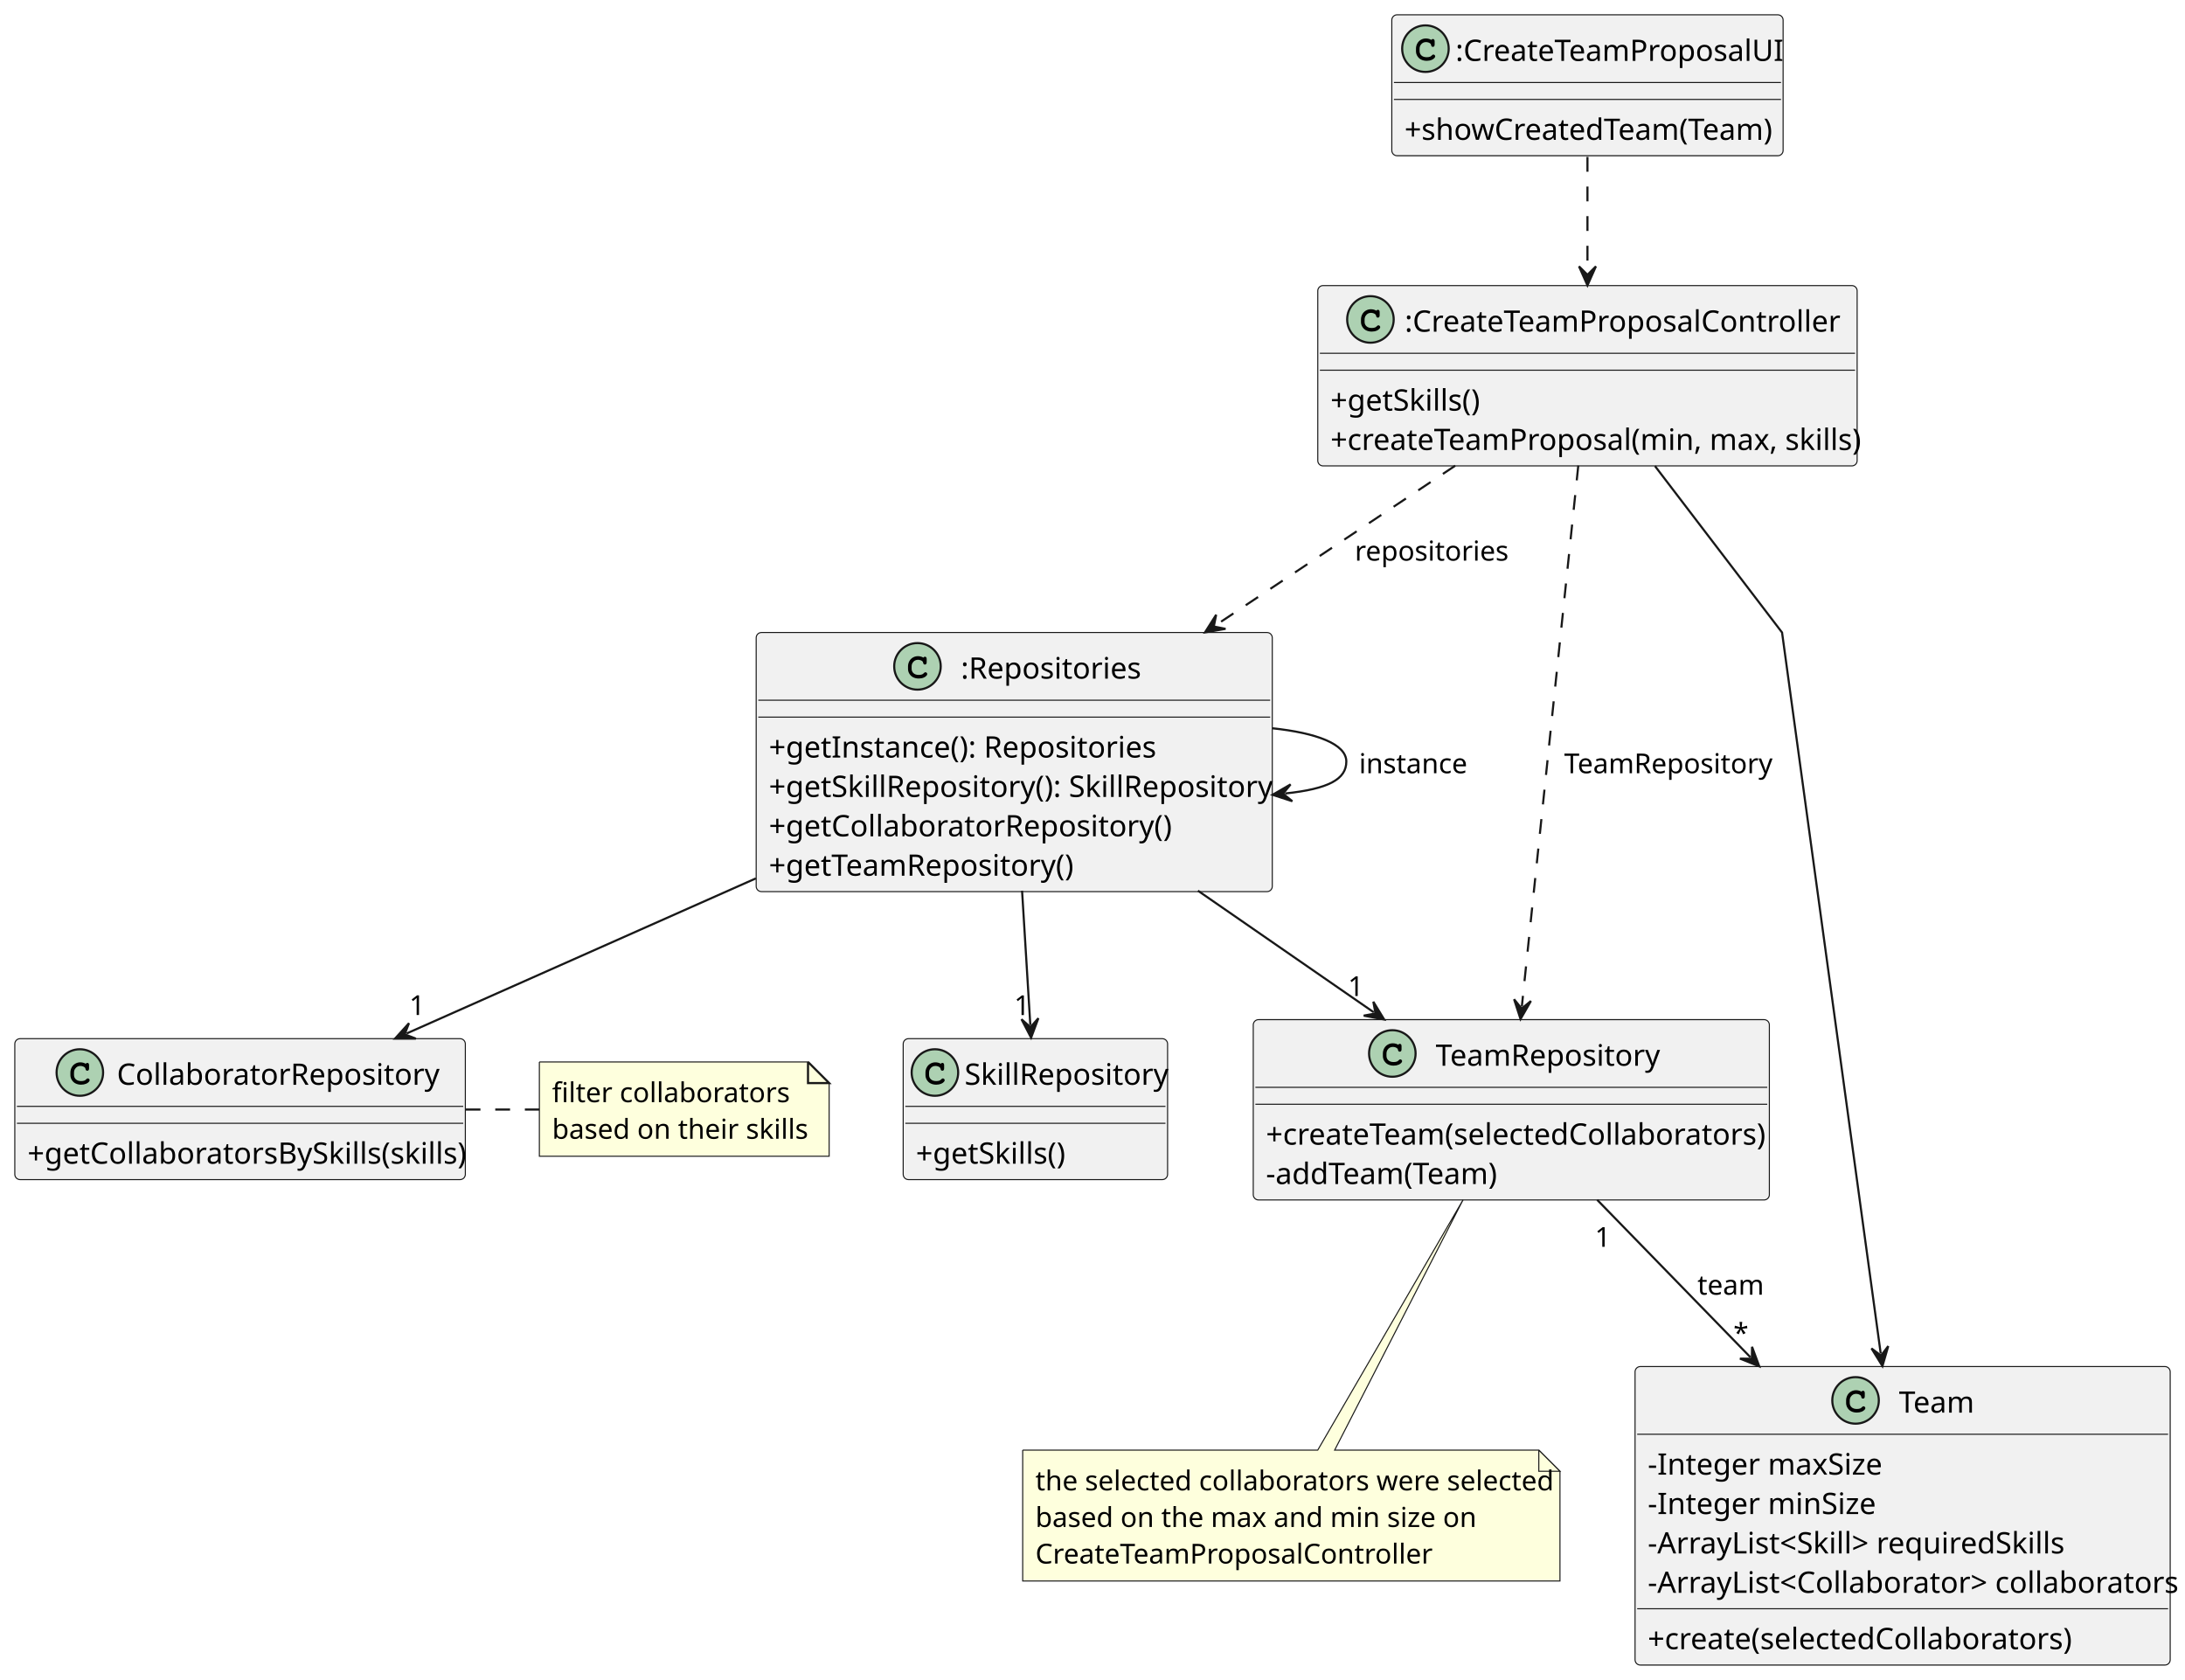
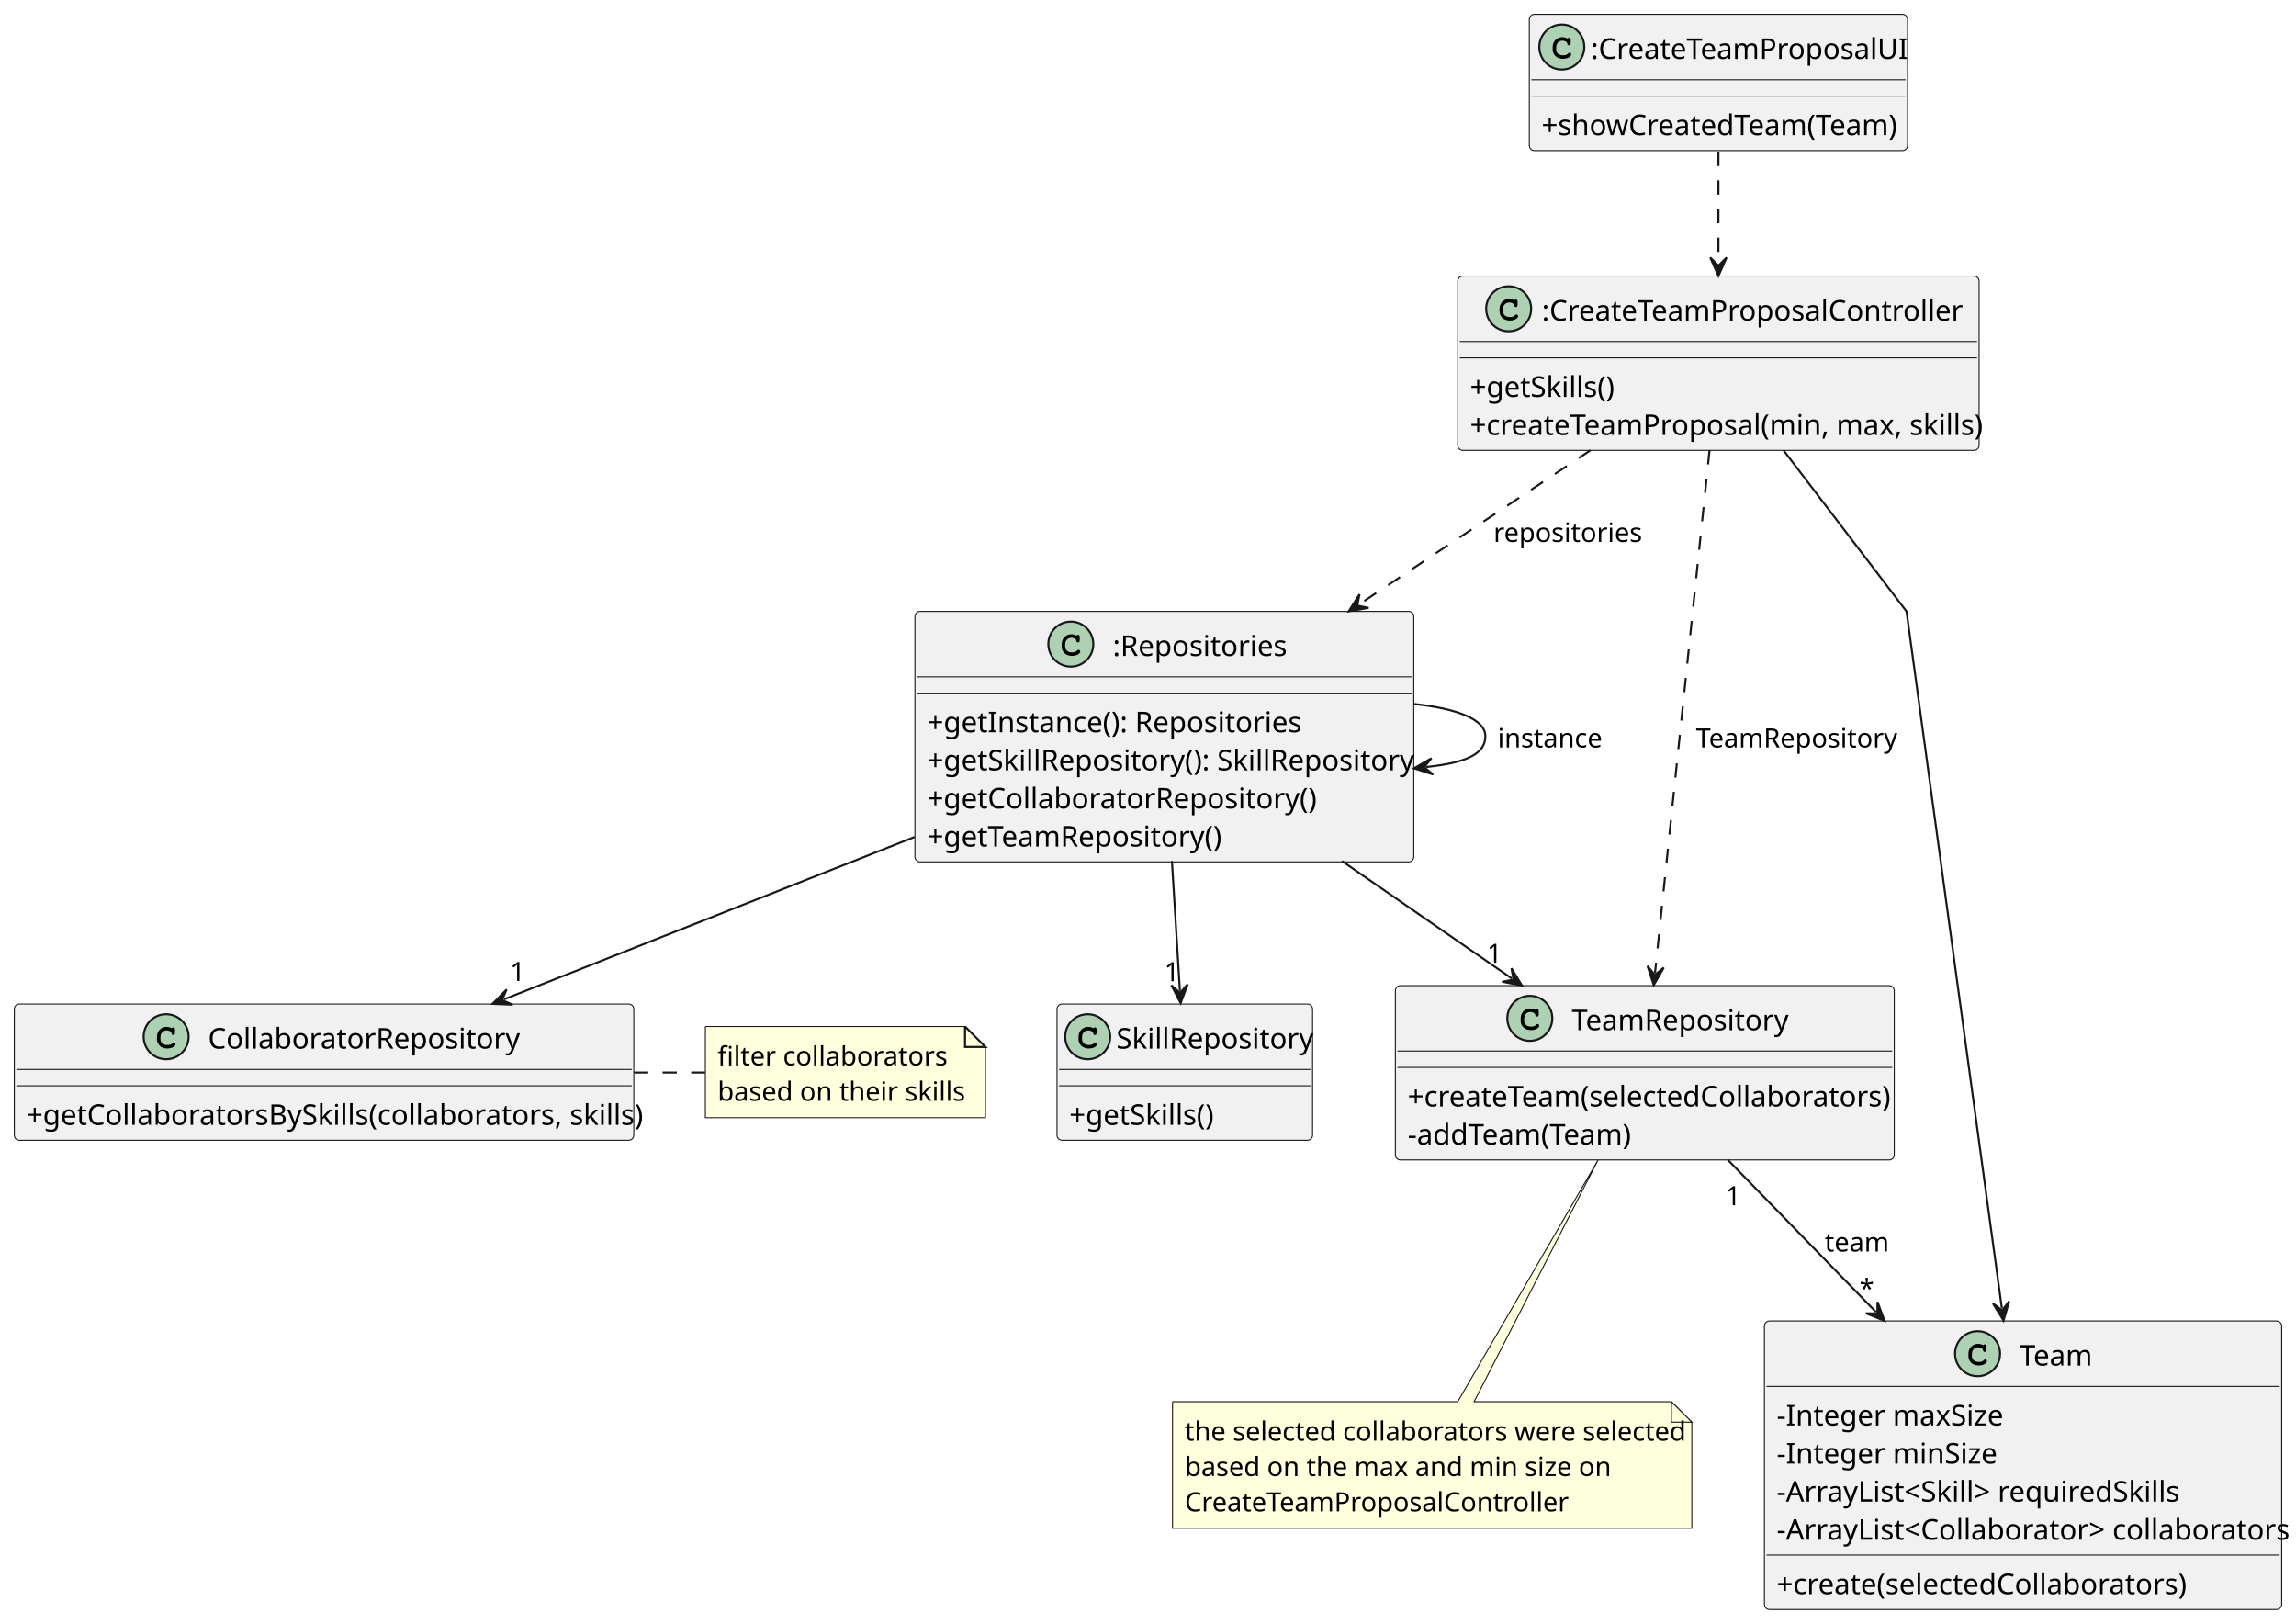
- <svg xmlns="http://www.w3.org/2000/svg" contentStyleType="text/css" height="794px" preserveAspectRatio="none" style="width:1033px;height:794px;background:#FFFFFF;" version="1.1" viewBox="0 0 1033 794" width="1033px" zoomAndPan="magnify">
+ <svg xmlns="http://www.w3.org/2000/svg" contentStyleType="text/css" height="794px" preserveAspectRatio="none" style="width:1123px;height:794px;background:#FFFFFF;" version="1.1" viewBox="0 0 1123 794" width="1123px" zoomAndPan="magnify">
  <defs />
  <g>
    <g id="elem_CreateTeamProposalUI">
-       <rect codeLine="12" fill="#F1F1F1" height="66.621" id="CreateTeamProposalUI" rx="2.5" ry="2.5" style="stroke:#181818;stroke-width:0.5;" width="185" x="658" y="7" />
-       <ellipse cx="673.9" cy="23" fill="#ADD1B2" rx="11" ry="11" style="stroke:#181818;stroke-width:1.0;" />
-       <path d="M676.666,18.875 Q676.822,18.656 677.009,18.547 Q677.197,18.438 677.416,18.438 Q677.791,18.438 678.025,18.703 Q678.259,18.953 678.259,19.562 L678.259,21.016 Q678.259,21.625 678.025,21.891 Q677.791,22.156 677.416,22.156 Q677.072,22.156 676.869,21.953 Q676.666,21.766 676.556,21.25 Q676.509,20.891 676.322,20.703 Q675.994,20.328 675.384,20.109 Q674.775,19.891 674.15,19.891 Q673.384,19.891 672.744,20.219 Q672.119,20.547 671.619,21.297 Q671.134,22.047 671.134,23.078 L671.134,24.172 Q671.134,25.406 672.025,26.234 Q672.916,27.047 674.509,27.047 Q675.447,27.047 676.103,26.797 Q676.494,26.641 676.916,26.203 Q677.181,25.938 677.322,25.859 Q677.478,25.781 677.681,25.781 Q678.009,25.781 678.259,26.047 Q678.525,26.297 678.525,26.641 Q678.525,26.984 678.181,27.391 Q677.681,27.969 676.884,28.297 Q675.806,28.75 674.509,28.75 Q672.994,28.75 671.791,28.125 Q670.806,27.625 670.119,26.562 Q669.431,25.484 669.431,24.203 L669.431,23.047 Q669.431,21.719 670.041,20.578 Q670.666,19.422 671.759,18.812 Q672.853,18.188 674.087,18.188 Q674.822,18.188 675.462,18.359 Q676.119,18.516 676.666,18.875 Z " fill="#000000" />
-       <text fill="#000000" font-family="sans-serif" font-size="14" lengthAdjust="spacing" textLength="151" x="688.1" y="28.797">:CreateTeamProposalUI</text>
-       <line style="stroke:#181818;stroke-width:0.5;" x1="659" x2="842" y1="39" y2="39" />
-       <line style="stroke:#181818;stroke-width:0.5;" x1="659" x2="842" y1="47" y2="47" />
-       <text fill="#000000" font-family="sans-serif" font-size="14" lengthAdjust="spacing" textLength="173" x="664" y="66.107">+showCreatedTeam(Team)</text>
+       <rect codeLine="12" fill="#F1F1F1" height="66.621" id="CreateTeamProposalUI" rx="2.5" ry="2.5" style="stroke:#181818;stroke-width:0.5;" width="185" x="748" y="7" />
+       <ellipse cx="763.9" cy="23" fill="#ADD1B2" rx="11" ry="11" style="stroke:#181818;stroke-width:1.0;" />
+       <path d="M766.666,18.875 Q766.822,18.656 767.009,18.547 Q767.197,18.438 767.416,18.438 Q767.791,18.438 768.025,18.703 Q768.259,18.953 768.259,19.562 L768.259,21.016 Q768.259,21.625 768.025,21.891 Q767.791,22.156 767.416,22.156 Q767.072,22.156 766.869,21.953 Q766.666,21.766 766.556,21.25 Q766.509,20.891 766.322,20.703 Q765.994,20.328 765.384,20.109 Q764.775,19.891 764.15,19.891 Q763.384,19.891 762.744,20.219 Q762.119,20.547 761.619,21.297 Q761.134,22.047 761.134,23.078 L761.134,24.172 Q761.134,25.406 762.025,26.234 Q762.916,27.047 764.509,27.047 Q765.447,27.047 766.103,26.797 Q766.494,26.641 766.916,26.203 Q767.181,25.938 767.322,25.859 Q767.478,25.781 767.681,25.781 Q768.009,25.781 768.259,26.047 Q768.525,26.297 768.525,26.641 Q768.525,26.984 768.181,27.391 Q767.681,27.969 766.884,28.297 Q765.806,28.75 764.509,28.75 Q762.994,28.75 761.791,28.125 Q760.806,27.625 760.119,26.562 Q759.431,25.484 759.431,24.203 L759.431,23.047 Q759.431,21.719 760.041,20.578 Q760.666,19.422 761.759,18.812 Q762.853,18.188 764.087,18.188 Q764.822,18.188 765.462,18.359 Q766.119,18.516 766.666,18.875 Z " fill="#000000" />
+       <text fill="#000000" font-family="sans-serif" font-size="14" lengthAdjust="spacing" textLength="151" x="778.1" y="28.797">:CreateTeamProposalUI</text>
+       <line style="stroke:#181818;stroke-width:0.5;" x1="749" x2="932" y1="39" y2="39" />
+       <line style="stroke:#181818;stroke-width:0.5;" x1="749" x2="932" y1="47" y2="47" />
+       <text fill="#000000" font-family="sans-serif" font-size="14" lengthAdjust="spacing" textLength="173" x="754" y="66.107">+showCreatedTeam(Team)</text>
    </g>
    <g id="elem_CreateTeamProposalController">
-       <rect codeLine="18" fill="#F1F1F1" height="85.242" id="CreateTeamProposalController" rx="2.5" ry="2.5" style="stroke:#181818;stroke-width:0.5;" width="255" x="623" y="135" />
-       <ellipse cx="647.9" cy="151" fill="#ADD1B2" rx="11" ry="11" style="stroke:#181818;stroke-width:1.0;" />
-       <path d="M650.666,146.875 Q650.822,146.656 651.009,146.547 Q651.197,146.438 651.416,146.438 Q651.791,146.438 652.025,146.703 Q652.259,146.953 652.259,147.562 L652.259,149.016 Q652.259,149.625 652.025,149.891 Q651.791,150.156 651.416,150.156 Q651.072,150.156 650.869,149.953 Q650.666,149.766 650.556,149.25 Q650.509,148.891 650.322,148.703 Q649.994,148.328 649.384,148.109 Q648.775,147.891 648.15,147.891 Q647.384,147.891 646.744,148.219 Q646.119,148.547 645.619,149.297 Q645.134,150.047 645.134,151.078 L645.134,152.172 Q645.134,153.406 646.025,154.234 Q646.916,155.047 648.509,155.047 Q649.447,155.047 650.103,154.797 Q650.494,154.641 650.916,154.203 Q651.181,153.938 651.322,153.859 Q651.478,153.781 651.681,153.781 Q652.009,153.781 652.259,154.047 Q652.525,154.297 652.525,154.641 Q652.525,154.984 652.181,155.391 Q651.681,155.969 650.884,156.297 Q649.806,156.75 648.509,156.75 Q646.994,156.75 645.791,156.125 Q644.806,155.625 644.119,154.562 Q643.431,153.484 643.431,152.203 L643.431,151.047 Q643.431,149.719 644.041,148.578 Q644.666,147.422 645.759,146.812 Q646.853,146.188 648.087,146.188 Q648.822,146.188 649.462,146.359 Q650.119,146.516 650.666,146.875 Z " fill="#000000" />
-       <text fill="#000000" font-family="sans-serif" font-size="14" lengthAdjust="spacing" textLength="201" x="664.1" y="156.797">:CreateTeamProposalController</text>
-       <line style="stroke:#181818;stroke-width:0.5;" x1="624" x2="877" y1="167" y2="167" />
-       <line style="stroke:#181818;stroke-width:0.5;" x1="624" x2="877" y1="175" y2="175" />
-       <text fill="#000000" font-family="sans-serif" font-size="14" lengthAdjust="spacing" textLength="70" x="629" y="194.107">+getSkills()</text>
-       <text fill="#000000" font-family="sans-serif" font-size="14" lengthAdjust="spacing" textLength="243" x="629" y="212.728">+createTeamProposal(min, max, skills)</text>
+       <rect codeLine="18" fill="#F1F1F1" height="85.242" id="CreateTeamProposalController" rx="2.5" ry="2.5" style="stroke:#181818;stroke-width:0.5;" width="255" x="713" y="135" />
+       <ellipse cx="737.9" cy="151" fill="#ADD1B2" rx="11" ry="11" style="stroke:#181818;stroke-width:1.0;" />
+       <path d="M740.666,146.875 Q740.822,146.656 741.009,146.547 Q741.197,146.438 741.416,146.438 Q741.791,146.438 742.025,146.703 Q742.259,146.953 742.259,147.562 L742.259,149.016 Q742.259,149.625 742.025,149.891 Q741.791,150.156 741.416,150.156 Q741.072,150.156 740.869,149.953 Q740.666,149.766 740.556,149.25 Q740.509,148.891 740.322,148.703 Q739.994,148.328 739.384,148.109 Q738.775,147.891 738.15,147.891 Q737.384,147.891 736.744,148.219 Q736.119,148.547 735.619,149.297 Q735.134,150.047 735.134,151.078 L735.134,152.172 Q735.134,153.406 736.025,154.234 Q736.916,155.047 738.509,155.047 Q739.447,155.047 740.103,154.797 Q740.494,154.641 740.916,154.203 Q741.181,153.938 741.322,153.859 Q741.478,153.781 741.681,153.781 Q742.009,153.781 742.259,154.047 Q742.525,154.297 742.525,154.641 Q742.525,154.984 742.181,155.391 Q741.681,155.969 740.884,156.297 Q739.806,156.75 738.509,156.75 Q736.994,156.75 735.791,156.125 Q734.806,155.625 734.119,154.562 Q733.431,153.484 733.431,152.203 L733.431,151.047 Q733.431,149.719 734.041,148.578 Q734.666,147.422 735.759,146.812 Q736.853,146.188 738.087,146.188 Q738.822,146.188 739.462,146.359 Q740.119,146.516 740.666,146.875 Z " fill="#000000" />
+       <text fill="#000000" font-family="sans-serif" font-size="14" lengthAdjust="spacing" textLength="201" x="754.1" y="156.797">:CreateTeamProposalController</text>
+       <line style="stroke:#181818;stroke-width:0.5;" x1="714" x2="967" y1="167" y2="167" />
+       <line style="stroke:#181818;stroke-width:0.5;" x1="714" x2="967" y1="175" y2="175" />
+       <text fill="#000000" font-family="sans-serif" font-size="14" lengthAdjust="spacing" textLength="70" x="719" y="194.107">+getSkills()</text>
+       <text fill="#000000" font-family="sans-serif" font-size="14" lengthAdjust="spacing" textLength="243" x="719" y="212.728">+createTeamProposal(min, max, skills)</text>
    </g>
    <g id="elem_Repositories">
-       <rect codeLine="26" fill="#F1F1F1" height="122.484" id="Repositories" rx="2.5" ry="2.5" style="stroke:#181818;stroke-width:0.5;" width="244" x="357.5" y="299" />
-       <ellipse cx="433.75" cy="315" fill="#ADD1B2" rx="11" ry="11" style="stroke:#181818;stroke-width:1.0;" />
-       <path d="M436.516,310.875 Q436.672,310.656 436.859,310.547 Q437.047,310.438 437.266,310.438 Q437.641,310.438 437.875,310.703 Q438.109,310.953 438.109,311.562 L438.109,313.016 Q438.109,313.625 437.875,313.891 Q437.641,314.156 437.266,314.156 Q436.922,314.156 436.719,313.953 Q436.516,313.766 436.406,313.25 Q436.359,312.891 436.172,312.703 Q435.844,312.328 435.234,312.109 Q434.625,311.891 434,311.891 Q433.234,311.891 432.594,312.219 Q431.969,312.547 431.469,313.297 Q430.984,314.047 430.984,315.078 L430.984,316.172 Q430.984,317.406 431.875,318.234 Q432.766,319.047 434.359,319.047 Q435.297,319.047 435.953,318.797 Q436.344,318.641 436.766,318.203 Q437.031,317.938 437.172,317.859 Q437.328,317.781 437.531,317.781 Q437.859,317.781 438.109,318.047 Q438.375,318.297 438.375,318.641 Q438.375,318.984 438.031,319.391 Q437.531,319.969 436.734,320.297 Q435.656,320.75 434.359,320.75 Q432.844,320.75 431.641,320.125 Q430.656,319.625 429.969,318.562 Q429.281,317.484 429.281,316.203 L429.281,315.047 Q429.281,313.719 429.891,312.578 Q430.516,311.422 431.609,310.812 Q432.703,310.188 433.938,310.188 Q434.672,310.188 435.312,310.359 Q435.969,310.516 436.516,310.875 Z " fill="#000000" />
-       <text fill="#000000" font-family="sans-serif" font-size="14" lengthAdjust="spacing" textLength="83" x="454.25" y="320.797">:Repositories</text>
-       <line style="stroke:#181818;stroke-width:0.5;" x1="358.5" x2="600.5" y1="331" y2="331" />
-       <line style="stroke:#181818;stroke-width:0.5;" x1="358.5" x2="600.5" y1="339" y2="339" />
-       <text fill="#000000" font-family="sans-serif" font-size="14" lengthAdjust="spacing" textLength="178" x="363.5" y="358.107">+getInstance(): Repositories</text>
-       <text fill="#000000" font-family="sans-serif" font-size="14" lengthAdjust="spacing" textLength="232" x="363.5" y="376.728">+getSkillRepository(): SkillRepository</text>
-       <text fill="#000000" font-family="sans-serif" font-size="14" lengthAdjust="spacing" textLength="184" x="363.5" y="395.35">+getCollaboratorRepository()</text>
-       <text fill="#000000" font-family="sans-serif" font-size="14" lengthAdjust="spacing" textLength="142" x="363.5" y="413.971">+getTeamRepository()</text>
+       <rect codeLine="26" fill="#F1F1F1" height="122.484" id="Repositories" rx="2.5" ry="2.5" style="stroke:#181818;stroke-width:0.5;" width="244" x="447.5" y="299" />
+       <ellipse cx="523.75" cy="315" fill="#ADD1B2" rx="11" ry="11" style="stroke:#181818;stroke-width:1.0;" />
+       <path d="M526.516,310.875 Q526.672,310.656 526.859,310.547 Q527.047,310.438 527.266,310.438 Q527.641,310.438 527.875,310.703 Q528.109,310.953 528.109,311.562 L528.109,313.016 Q528.109,313.625 527.875,313.891 Q527.641,314.156 527.266,314.156 Q526.922,314.156 526.719,313.953 Q526.516,313.766 526.406,313.25 Q526.359,312.891 526.172,312.703 Q525.844,312.328 525.234,312.109 Q524.625,311.891 524,311.891 Q523.234,311.891 522.594,312.219 Q521.969,312.547 521.469,313.297 Q520.984,314.047 520.984,315.078 L520.984,316.172 Q520.984,317.406 521.875,318.234 Q522.766,319.047 524.359,319.047 Q525.297,319.047 525.953,318.797 Q526.344,318.641 526.766,318.203 Q527.031,317.938 527.172,317.859 Q527.328,317.781 527.531,317.781 Q527.859,317.781 528.109,318.047 Q528.375,318.297 528.375,318.641 Q528.375,318.984 528.031,319.391 Q527.531,319.969 526.734,320.297 Q525.656,320.75 524.359,320.75 Q522.844,320.75 521.641,320.125 Q520.656,319.625 519.969,318.562 Q519.281,317.484 519.281,316.203 L519.281,315.047 Q519.281,313.719 519.891,312.578 Q520.516,311.422 521.609,310.812 Q522.703,310.188 523.938,310.188 Q524.672,310.188 525.312,310.359 Q525.969,310.516 526.516,310.875 Z " fill="#000000" />
+       <text fill="#000000" font-family="sans-serif" font-size="14" lengthAdjust="spacing" textLength="83" x="544.25" y="320.797">:Repositories</text>
+       <line style="stroke:#181818;stroke-width:0.5;" x1="448.5" x2="690.5" y1="331" y2="331" />
+       <line style="stroke:#181818;stroke-width:0.5;" x1="448.5" x2="690.5" y1="339" y2="339" />
+       <text fill="#000000" font-family="sans-serif" font-size="14" lengthAdjust="spacing" textLength="178" x="453.5" y="358.107">+getInstance(): Repositories</text>
+       <text fill="#000000" font-family="sans-serif" font-size="14" lengthAdjust="spacing" textLength="232" x="453.5" y="376.728">+getSkillRepository(): SkillRepository</text>
+       <text fill="#000000" font-family="sans-serif" font-size="14" lengthAdjust="spacing" textLength="184" x="453.5" y="395.35">+getCollaboratorRepository()</text>
+       <text fill="#000000" font-family="sans-serif" font-size="14" lengthAdjust="spacing" textLength="142" x="453.5" y="413.971">+getTeamRepository()</text>
    </g>
    <g id="elem_SkillRepository">
-       <rect codeLine="33" fill="#F1F1F1" height="66.621" id="SkillRepository" rx="2.5" ry="2.5" style="stroke:#181818;stroke-width:0.5;" width="125" x="427" y="491" />
-       <ellipse cx="442" cy="507" fill="#ADD1B2" rx="11" ry="11" style="stroke:#181818;stroke-width:1.0;" />
-       <path d="M444.766,502.875 Q444.922,502.656 445.109,502.547 Q445.297,502.438 445.516,502.438 Q445.891,502.438 446.125,502.703 Q446.359,502.953 446.359,503.562 L446.359,505.016 Q446.359,505.625 446.125,505.891 Q445.891,506.156 445.516,506.156 Q445.172,506.156 444.969,505.953 Q444.766,505.766 444.656,505.25 Q444.609,504.891 444.422,504.703 Q444.094,504.328 443.484,504.109 Q442.875,503.891 442.25,503.891 Q441.484,503.891 440.844,504.219 Q440.219,504.547 439.719,505.297 Q439.234,506.047 439.234,507.078 L439.234,508.172 Q439.234,509.406 440.125,510.234 Q441.016,511.047 442.609,511.047 Q443.547,511.047 444.203,510.797 Q444.594,510.641 445.016,510.203 Q445.281,509.938 445.422,509.859 Q445.578,509.781 445.781,509.781 Q446.109,509.781 446.359,510.047 Q446.625,510.297 446.625,510.641 Q446.625,510.984 446.281,511.391 Q445.781,511.969 444.984,512.297 Q443.906,512.75 442.609,512.75 Q441.094,512.75 439.891,512.125 Q438.906,511.625 438.219,510.562 Q437.531,509.484 437.531,508.203 L437.531,507.047 Q437.531,505.719 438.141,504.578 Q438.766,503.422 439.859,502.812 Q440.953,502.188 442.188,502.188 Q442.922,502.188 443.562,502.359 Q444.219,502.516 444.766,502.875 Z " fill="#000000" />
-       <text fill="#000000" font-family="sans-serif" font-size="14" lengthAdjust="spacing" textLength="93" x="456" y="512.797">SkillRepository</text>
-       <line style="stroke:#181818;stroke-width:0.5;" x1="428" x2="551" y1="523" y2="523" />
-       <line style="stroke:#181818;stroke-width:0.5;" x1="428" x2="551" y1="531" y2="531" />
-       <text fill="#000000" font-family="sans-serif" font-size="14" lengthAdjust="spacing" textLength="70" x="433" y="550.107">+getSkills()</text>
+       <rect codeLine="33" fill="#F1F1F1" height="66.621" id="SkillRepository" rx="2.5" ry="2.5" style="stroke:#181818;stroke-width:0.5;" width="125" x="517" y="491" />
+       <ellipse cx="532" cy="507" fill="#ADD1B2" rx="11" ry="11" style="stroke:#181818;stroke-width:1.0;" />
+       <path d="M534.766,502.875 Q534.922,502.656 535.109,502.547 Q535.297,502.438 535.516,502.438 Q535.891,502.438 536.125,502.703 Q536.359,502.953 536.359,503.562 L536.359,505.016 Q536.359,505.625 536.125,505.891 Q535.891,506.156 535.516,506.156 Q535.172,506.156 534.969,505.953 Q534.766,505.766 534.656,505.25 Q534.609,504.891 534.422,504.703 Q534.094,504.328 533.484,504.109 Q532.875,503.891 532.25,503.891 Q531.484,503.891 530.844,504.219 Q530.219,504.547 529.719,505.297 Q529.234,506.047 529.234,507.078 L529.234,508.172 Q529.234,509.406 530.125,510.234 Q531.016,511.047 532.609,511.047 Q533.547,511.047 534.203,510.797 Q534.594,510.641 535.016,510.203 Q535.281,509.938 535.422,509.859 Q535.578,509.781 535.781,509.781 Q536.109,509.781 536.359,510.047 Q536.625,510.297 536.625,510.641 Q536.625,510.984 536.281,511.391 Q535.781,511.969 534.984,512.297 Q533.906,512.75 532.609,512.75 Q531.094,512.75 529.891,512.125 Q528.906,511.625 528.219,510.562 Q527.531,509.484 527.531,508.203 L527.531,507.047 Q527.531,505.719 528.141,504.578 Q528.766,503.422 529.859,502.812 Q530.953,502.188 532.188,502.188 Q532.922,502.188 533.562,502.359 Q534.219,502.516 534.766,502.875 Z " fill="#000000" />
+       <text fill="#000000" font-family="sans-serif" font-size="14" lengthAdjust="spacing" textLength="93" x="546" y="512.797">SkillRepository</text>
+       <line style="stroke:#181818;stroke-width:0.5;" x1="518" x2="641" y1="523" y2="523" />
+       <line style="stroke:#181818;stroke-width:0.5;" x1="518" x2="641" y1="531" y2="531" />
+       <text fill="#000000" font-family="sans-serif" font-size="14" lengthAdjust="spacing" textLength="70" x="523" y="550.107">+getSkills()</text>
    </g>
    <g id="elem_CollaboratorRepository">
-       <rect codeLine="39" fill="#F1F1F1" height="66.621" id="CollaboratorRepository" rx="2.5" ry="2.5" style="stroke:#181818;stroke-width:0.5;" width="213" x="7" y="491" />
-       <ellipse cx="37.75" cy="507" fill="#ADD1B2" rx="11" ry="11" style="stroke:#181818;stroke-width:1.0;" />
-       <path d="M40.516,502.875 Q40.672,502.656 40.859,502.547 Q41.047,502.438 41.266,502.438 Q41.641,502.438 41.875,502.703 Q42.109,502.953 42.109,503.562 L42.109,505.016 Q42.109,505.625 41.875,505.891 Q41.641,506.156 41.266,506.156 Q40.922,506.156 40.719,505.953 Q40.516,505.766 40.406,505.25 Q40.359,504.891 40.172,504.703 Q39.844,504.328 39.234,504.109 Q38.625,503.891 38,503.891 Q37.234,503.891 36.594,504.219 Q35.969,504.547 35.469,505.297 Q34.984,506.047 34.984,507.078 L34.984,508.172 Q34.984,509.406 35.875,510.234 Q36.766,511.047 38.359,511.047 Q39.297,511.047 39.953,510.797 Q40.344,510.641 40.766,510.203 Q41.031,509.938 41.172,509.859 Q41.328,509.781 41.531,509.781 Q41.859,509.781 42.109,510.047 Q42.375,510.297 42.375,510.641 Q42.375,510.984 42.031,511.391 Q41.531,511.969 40.734,512.297 Q39.656,512.75 38.359,512.75 Q36.844,512.75 35.641,512.125 Q34.656,511.625 33.969,510.562 Q33.281,509.484 33.281,508.203 L33.281,507.047 Q33.281,505.719 33.891,504.578 Q34.516,503.422 35.609,502.812 Q36.703,502.188 37.938,502.188 Q38.672,502.188 39.312,502.359 Q39.969,502.516 40.516,502.875 Z " fill="#000000" />
-       <text fill="#000000" font-family="sans-serif" font-size="14" lengthAdjust="spacing" textLength="146" x="55.25" y="512.797">CollaboratorRepository</text>
-       <line style="stroke:#181818;stroke-width:0.5;" x1="8" x2="219" y1="523" y2="523" />
-       <line style="stroke:#181818;stroke-width:0.5;" x1="8" x2="219" y1="531" y2="531" />
-       <text fill="#000000" font-family="sans-serif" font-size="14" lengthAdjust="spacing" textLength="201" x="13" y="550.107">+getCollaboratorsBySkills(skills)</text>
+       <rect codeLine="39" fill="#F1F1F1" height="66.621" id="CollaboratorRepository" rx="2.5" ry="2.5" style="stroke:#181818;stroke-width:0.5;" width="303" x="7" y="491" />
+       <ellipse cx="81.25" cy="507" fill="#ADD1B2" rx="11" ry="11" style="stroke:#181818;stroke-width:1.0;" />
+       <path d="M84.016,502.875 Q84.172,502.656 84.359,502.547 Q84.547,502.438 84.766,502.438 Q85.141,502.438 85.375,502.703 Q85.609,502.953 85.609,503.562 L85.609,505.016 Q85.609,505.625 85.375,505.891 Q85.141,506.156 84.766,506.156 Q84.422,506.156 84.219,505.953 Q84.016,505.766 83.906,505.25 Q83.859,504.891 83.672,504.703 Q83.344,504.328 82.734,504.109 Q82.125,503.891 81.5,503.891 Q80.734,503.891 80.094,504.219 Q79.469,504.547 78.969,505.297 Q78.484,506.047 78.484,507.078 L78.484,508.172 Q78.484,509.406 79.375,510.234 Q80.266,511.047 81.859,511.047 Q82.797,511.047 83.453,510.797 Q83.844,510.641 84.266,510.203 Q84.531,509.938 84.672,509.859 Q84.828,509.781 85.031,509.781 Q85.359,509.781 85.609,510.047 Q85.875,510.297 85.875,510.641 Q85.875,510.984 85.531,511.391 Q85.031,511.969 84.234,512.297 Q83.156,512.75 81.859,512.75 Q80.344,512.75 79.141,512.125 Q78.156,511.625 77.469,510.562 Q76.781,509.484 76.781,508.203 L76.781,507.047 Q76.781,505.719 77.391,504.578 Q78.016,503.422 79.109,502.812 Q80.203,502.188 81.438,502.188 Q82.172,502.188 82.812,502.359 Q83.469,502.516 84.016,502.875 Z " fill="#000000" />
+       <text fill="#000000" font-family="sans-serif" font-size="14" lengthAdjust="spacing" textLength="146" x="101.75" y="512.797">CollaboratorRepository</text>
+       <line style="stroke:#181818;stroke-width:0.5;" x1="8" x2="309" y1="523" y2="523" />
+       <line style="stroke:#181818;stroke-width:0.5;" x1="8" x2="309" y1="531" y2="531" />
+       <text fill="#000000" font-family="sans-serif" font-size="14" lengthAdjust="spacing" textLength="291" x="13" y="550.107">+getCollaboratorsBySkills(collaborators, skills)</text>
    </g>
    <g id="elem_TeamRepository">
-       <rect codeLine="43" fill="#F1F1F1" height="85.242" id="TeamRepository" rx="2.5" ry="2.5" style="stroke:#181818;stroke-width:0.5;" width="244" x="592.5" y="482" />
-       <ellipse cx="658.25" cy="498" fill="#ADD1B2" rx="11" ry="11" style="stroke:#181818;stroke-width:1.0;" />
-       <path d="M661.016,493.875 Q661.172,493.656 661.359,493.547 Q661.547,493.438 661.766,493.438 Q662.141,493.438 662.375,493.703 Q662.609,493.953 662.609,494.562 L662.609,496.016 Q662.609,496.625 662.375,496.891 Q662.141,497.156 661.766,497.156 Q661.422,497.156 661.219,496.953 Q661.016,496.766 660.906,496.25 Q660.859,495.891 660.672,495.703 Q660.344,495.328 659.734,495.109 Q659.125,494.891 658.5,494.891 Q657.734,494.891 657.094,495.219 Q656.469,495.547 655.969,496.297 Q655.484,497.047 655.484,498.078 L655.484,499.172 Q655.484,500.406 656.375,501.234 Q657.266,502.047 658.859,502.047 Q659.797,502.047 660.453,501.797 Q660.844,501.641 661.266,501.203 Q661.531,500.938 661.672,500.859 Q661.828,500.781 662.031,500.781 Q662.359,500.781 662.609,501.047 Q662.875,501.297 662.875,501.641 Q662.875,501.984 662.531,502.391 Q662.031,502.969 661.234,503.297 Q660.156,503.75 658.859,503.75 Q657.344,503.75 656.141,503.125 Q655.156,502.625 654.469,501.562 Q653.781,500.484 653.781,499.203 L653.781,498.047 Q653.781,496.719 654.391,495.578 Q655.016,494.422 656.109,493.812 Q657.203,493.188 658.438,493.188 Q659.172,493.188 659.812,493.359 Q660.469,493.516 661.016,493.875 Z " fill="#000000" />
-       <text fill="#000000" font-family="sans-serif" font-size="14" lengthAdjust="spacing" textLength="104" x="678.75" y="503.797">TeamRepository</text>
-       <line style="stroke:#181818;stroke-width:0.5;" x1="593.5" x2="835.5" y1="514" y2="514" />
-       <line style="stroke:#181818;stroke-width:0.5;" x1="593.5" x2="835.5" y1="522" y2="522" />
-       <text fill="#000000" font-family="sans-serif" font-size="14" lengthAdjust="spacing" textLength="232" x="598.5" y="541.107">+createTeam(selectedCollaborators)</text>
-       <text fill="#000000" font-family="sans-serif" font-size="14" lengthAdjust="spacing" textLength="111" x="598.5" y="559.729">-addTeam(Team)</text>
+       <rect codeLine="43" fill="#F1F1F1" height="85.242" id="TeamRepository" rx="2.5" ry="2.5" style="stroke:#181818;stroke-width:0.5;" width="244" x="682.5" y="482" />
+       <ellipse cx="748.25" cy="498" fill="#ADD1B2" rx="11" ry="11" style="stroke:#181818;stroke-width:1.0;" />
+       <path d="M751.016,493.875 Q751.172,493.656 751.359,493.547 Q751.547,493.438 751.766,493.438 Q752.141,493.438 752.375,493.703 Q752.609,493.953 752.609,494.562 L752.609,496.016 Q752.609,496.625 752.375,496.891 Q752.141,497.156 751.766,497.156 Q751.422,497.156 751.219,496.953 Q751.016,496.766 750.906,496.25 Q750.859,495.891 750.672,495.703 Q750.344,495.328 749.734,495.109 Q749.125,494.891 748.5,494.891 Q747.734,494.891 747.094,495.219 Q746.469,495.547 745.969,496.297 Q745.484,497.047 745.484,498.078 L745.484,499.172 Q745.484,500.406 746.375,501.234 Q747.266,502.047 748.859,502.047 Q749.797,502.047 750.453,501.797 Q750.844,501.641 751.266,501.203 Q751.531,500.938 751.672,500.859 Q751.828,500.781 752.031,500.781 Q752.359,500.781 752.609,501.047 Q752.875,501.297 752.875,501.641 Q752.875,501.984 752.531,502.391 Q752.031,502.969 751.234,503.297 Q750.156,503.75 748.859,503.75 Q747.344,503.75 746.141,503.125 Q745.156,502.625 744.469,501.562 Q743.781,500.484 743.781,499.203 L743.781,498.047 Q743.781,496.719 744.391,495.578 Q745.016,494.422 746.109,493.812 Q747.203,493.188 748.438,493.188 Q749.172,493.188 749.812,493.359 Q750.469,493.516 751.016,493.875 Z " fill="#000000" />
+       <text fill="#000000" font-family="sans-serif" font-size="14" lengthAdjust="spacing" textLength="104" x="768.75" y="503.797">TeamRepository</text>
+       <line style="stroke:#181818;stroke-width:0.5;" x1="683.5" x2="925.5" y1="514" y2="514" />
+       <line style="stroke:#181818;stroke-width:0.5;" x1="683.5" x2="925.5" y1="522" y2="522" />
+       <text fill="#000000" font-family="sans-serif" font-size="14" lengthAdjust="spacing" textLength="232" x="688.5" y="541.107">+createTeam(selectedCollaborators)</text>
+       <text fill="#000000" font-family="sans-serif" font-size="14" lengthAdjust="spacing" textLength="111" x="688.5" y="559.729">-addTeam(Team)</text>
    </g>
    <g id="elem_GMN8">
-       <path d="M483.5,685.5 L483.5,747.373 A0,0 0 0 0 483.5,747.373 L737.5,747.373 A0,0 0 0 0 737.5,747.373 L737.5,695.5 L727.5,685.5 L630.98,685.5 L691.68,567.2 L622.98,685.5 L483.5,685.5 A0,0 0 0 0 483.5,685.5 " fill="#FEFFDD" style="stroke:#181818;stroke-width:0.5;" />
-       <path d="M727.5,685.5 L727.5,695.5 L737.5,695.5 L727.5,685.5 " fill="#FEFFDD" style="stroke:#181818;stroke-width:0.5;" />
-       <text fill="#000000" font-family="sans-serif" font-size="13" lengthAdjust="spacing" textLength="233" x="489.5" y="704.528">the selected collaborators were selected</text>
-       <text fill="#000000" font-family="sans-serif" font-size="13" lengthAdjust="spacing" textLength="208" x="489.5" y="721.819">based on the max and min size   on</text>
-       <text fill="#000000" font-family="sans-serif" font-size="13" lengthAdjust="spacing" textLength="176" x="489.5" y="739.11">CreateTeamProposalController</text>
+       <path d="M573.5,685.5 L573.5,747.373 A0,0 0 0 0 573.5,747.373 L827.5,747.373 A0,0 0 0 0 827.5,747.373 L827.5,695.5 L817.5,685.5 L720.98,685.5 L781.68,567.2 L712.98,685.5 L573.5,685.5 A0,0 0 0 0 573.5,685.5 " fill="#FEFFDD" style="stroke:#181818;stroke-width:0.5;" />
+       <path d="M817.5,685.5 L817.5,695.5 L827.5,695.5 L817.5,685.5 " fill="#FEFFDD" style="stroke:#181818;stroke-width:0.5;" />
+       <text fill="#000000" font-family="sans-serif" font-size="13" lengthAdjust="spacing" textLength="233" x="579.5" y="704.528">the selected collaborators were selected</text>
+       <text fill="#000000" font-family="sans-serif" font-size="13" lengthAdjust="spacing" textLength="208" x="579.5" y="721.819">based on the max and min size   on</text>
+       <text fill="#000000" font-family="sans-serif" font-size="13" lengthAdjust="spacing" textLength="176" x="579.5" y="739.11">CreateTeamProposalController</text>
    </g>
    <g id="elem_Team">
-       <rect codeLine="49" fill="#F1F1F1" height="141.106" id="Team" rx="2.5" ry="2.5" style="stroke:#181818;stroke-width:0.5;" width="253" x="773" y="646" />
-       <ellipse cx="877.25" cy="662" fill="#ADD1B2" rx="11" ry="11" style="stroke:#181818;stroke-width:1.0;" />
-       <path d="M880.016,657.875 Q880.172,657.656 880.359,657.547 Q880.547,657.438 880.766,657.438 Q881.141,657.438 881.375,657.703 Q881.609,657.953 881.609,658.562 L881.609,660.016 Q881.609,660.625 881.375,660.891 Q881.141,661.156 880.766,661.156 Q880.422,661.156 880.219,660.953 Q880.016,660.766 879.906,660.25 Q879.859,659.891 879.672,659.703 Q879.344,659.328 878.734,659.109 Q878.125,658.891 877.5,658.891 Q876.734,658.891 876.094,659.219 Q875.469,659.547 874.969,660.297 Q874.484,661.047 874.484,662.078 L874.484,663.172 Q874.484,664.406 875.375,665.234 Q876.266,666.047 877.859,666.047 Q878.797,666.047 879.453,665.797 Q879.844,665.641 880.266,665.203 Q880.531,664.938 880.672,664.859 Q880.828,664.781 881.031,664.781 Q881.359,664.781 881.609,665.047 Q881.875,665.297 881.875,665.641 Q881.875,665.984 881.531,666.391 Q881.031,666.969 880.234,667.297 Q879.156,667.75 877.859,667.75 Q876.344,667.75 875.141,667.125 Q874.156,666.625 873.469,665.562 Q872.781,664.484 872.781,663.203 L872.781,662.047 Q872.781,660.719 873.391,659.578 Q874.016,658.422 875.109,657.812 Q876.203,657.188 877.438,657.188 Q878.172,657.188 878.812,657.359 Q879.469,657.516 880.016,657.875 Z " fill="#000000" />
-       <text fill="#000000" font-family="sans-serif" font-size="14" lengthAdjust="spacing" textLength="36" x="897.75" y="667.797">Team</text>
-       <line style="stroke:#181818;stroke-width:0.5;" x1="774" x2="1025" y1="678" y2="678" />
-       <text fill="#000000" font-family="sans-serif" font-size="14" lengthAdjust="spacing" textLength="104" x="779" y="697.107">-Integer maxSize</text>
-       <text fill="#000000" font-family="sans-serif" font-size="14" lengthAdjust="spacing" textLength="101" x="779" y="715.729">-Integer minSize</text>
-       <text fill="#000000" font-family="sans-serif" font-size="14" lengthAdjust="spacing" textLength="191" x="779" y="734.35">-ArrayList&lt;Skill&gt; requiredSkills</text>
-       <text fill="#000000" font-family="sans-serif" font-size="14" lengthAdjust="spacing" textLength="241" x="779" y="752.971">-ArrayList&lt;Collaborator&gt; collaborators</text>
-       <line style="stroke:#181818;stroke-width:0.5;" x1="774" x2="1025" y1="760.484" y2="760.484" />
-       <text fill="#000000" font-family="sans-serif" font-size="14" lengthAdjust="spacing" textLength="196" x="779" y="779.592">+create(selectedCollaborators)</text>
+       <rect codeLine="49" fill="#F1F1F1" height="141.106" id="Team" rx="2.5" ry="2.5" style="stroke:#181818;stroke-width:0.5;" width="253" x="863" y="646" />
+       <ellipse cx="967.25" cy="662" fill="#ADD1B2" rx="11" ry="11" style="stroke:#181818;stroke-width:1.0;" />
+       <path d="M970.016,657.875 Q970.172,657.656 970.359,657.547 Q970.547,657.438 970.766,657.438 Q971.141,657.438 971.375,657.703 Q971.609,657.953 971.609,658.562 L971.609,660.016 Q971.609,660.625 971.375,660.891 Q971.141,661.156 970.766,661.156 Q970.422,661.156 970.219,660.953 Q970.016,660.766 969.906,660.25 Q969.859,659.891 969.672,659.703 Q969.344,659.328 968.734,659.109 Q968.125,658.891 967.5,658.891 Q966.734,658.891 966.094,659.219 Q965.469,659.547 964.969,660.297 Q964.484,661.047 964.484,662.078 L964.484,663.172 Q964.484,664.406 965.375,665.234 Q966.266,666.047 967.859,666.047 Q968.797,666.047 969.453,665.797 Q969.844,665.641 970.266,665.203 Q970.531,664.938 970.672,664.859 Q970.828,664.781 971.031,664.781 Q971.359,664.781 971.609,665.047 Q971.875,665.297 971.875,665.641 Q971.875,665.984 971.531,666.391 Q971.031,666.969 970.234,667.297 Q969.156,667.75 967.859,667.75 Q966.344,667.75 965.141,667.125 Q964.156,666.625 963.469,665.562 Q962.781,664.484 962.781,663.203 L962.781,662.047 Q962.781,660.719 963.391,659.578 Q964.016,658.422 965.109,657.812 Q966.203,657.188 967.438,657.188 Q968.172,657.188 968.812,657.359 Q969.469,657.516 970.016,657.875 Z " fill="#000000" />
+       <text fill="#000000" font-family="sans-serif" font-size="14" lengthAdjust="spacing" textLength="36" x="987.75" y="667.797">Team</text>
+       <line style="stroke:#181818;stroke-width:0.5;" x1="864" x2="1115" y1="678" y2="678" />
+       <text fill="#000000" font-family="sans-serif" font-size="14" lengthAdjust="spacing" textLength="104" x="869" y="697.107">-Integer maxSize</text>
+       <text fill="#000000" font-family="sans-serif" font-size="14" lengthAdjust="spacing" textLength="101" x="869" y="715.729">-Integer minSize</text>
+       <text fill="#000000" font-family="sans-serif" font-size="14" lengthAdjust="spacing" textLength="191" x="869" y="734.35">-ArrayList&lt;Skill&gt; requiredSkills</text>
+       <text fill="#000000" font-family="sans-serif" font-size="14" lengthAdjust="spacing" textLength="241" x="869" y="752.971">-ArrayList&lt;Collaborator&gt; collaborators</text>
+       <line style="stroke:#181818;stroke-width:0.5;" x1="864" x2="1115" y1="760.484" y2="760.484" />
+       <text fill="#000000" font-family="sans-serif" font-size="14" lengthAdjust="spacing" textLength="196" x="869" y="779.592">+create(selectedCollaborators)</text>
    </g>
    <g id="elem_GMN12">
-       <path d="M255,502 L255,546.582 L392,546.582 L392,512 L382,502 L255,502 " fill="#FEFFDD" style="stroke:#181818;stroke-width:0.5;" />
-       <path d="M382,502 L382,512 L392,512 L382,502 " fill="#FEFFDD" style="stroke:#181818;stroke-width:1.0;" />
-       <text fill="#000000" font-family="sans-serif" font-size="13" lengthAdjust="spacing" textLength="102" x="261" y="521.028">filter collaborators</text>
-       <text fill="#000000" font-family="sans-serif" font-size="13" lengthAdjust="spacing" textLength="116" x="261" y="538.319">based on their skills</text>
+       <path d="M345,502 L345,546.582 L482,546.582 L482,512 L472,502 L345,502 " fill="#FEFFDD" style="stroke:#181818;stroke-width:0.5;" />
+       <path d="M472,502 L472,512 L482,512 L472,502 " fill="#FEFFDD" style="stroke:#181818;stroke-width:1.0;" />
+       <text fill="#000000" font-family="sans-serif" font-size="13" lengthAdjust="spacing" textLength="102" x="351" y="521.028">filter collaborators</text>
+       <text fill="#000000" font-family="sans-serif" font-size="13" lengthAdjust="spacing" textLength="116" x="351" y="538.319">based on their skills</text>
    </g>
    <g id="link_CollaboratorRepository_GMN12">
-       <path d="M220.14,524.5 C237.08,524.5 253.5,524.5 253.5,524.5 C253.5,524.5 254.02,524.5 254.96,524.5 " fill="none" id="CollaboratorRepository-GMN12" style="stroke:#181818;stroke-width:1.0;stroke-dasharray:7.0,7.0;" />
+       <path d="M310.06,524.5 C320.81,524.5 328.5,524.5 328.5,524.5 C328.5,524.5 335.22,524.5 344.89,524.5 " fill="none" id="CollaboratorRepository-GMN12" style="stroke:#181818;stroke-width:1.0;stroke-dasharray:7.0,7.0;" />
    </g>
    <g id="link_CreateTeamProposalUI_CreateTeamProposalController">
-       <path codeLine="61" d="M750.5,74.18 C750.5,92.44 750.5,109.38 750.5,128.91 " fill="none" id="CreateTeamProposalUI-to-CreateTeamProposalController" style="stroke:#181818;stroke-width:1.0;stroke-dasharray:7.0,7.0;" />
-       <polygon fill="#181818" points="750.5,134.91,754.5,125.91,750.5,129.91,746.5,125.91,750.5,134.91" style="stroke:#181818;stroke-width:1.0;" />
+       <path codeLine="61" d="M840.5,74.18 C840.5,92.44 840.5,109.38 840.5,128.91 " fill="none" id="CreateTeamProposalUI-to-CreateTeamProposalController" style="stroke:#181818;stroke-width:1.0;stroke-dasharray:7.0,7.0;" />
+       <polygon fill="#181818" points="840.5,134.91,844.5,125.91,840.5,129.91,836.5,125.91,840.5,134.91" style="stroke:#181818;stroke-width:1.0;" />
    </g>
    <g id="link_Repositories_Repositories">
-       <path codeLine="62" d="M601.61,344.28 C622.24,346.45 636.5,351.69 636.5,360 C636.5,368.31 628.207,372.922 607.577,375.092 " fill="none" id="Repositories-to-Repositories" style="stroke:#181818;stroke-width:1.0;" />
-       <polygon fill="#181818" points="601.61,375.72,610.979,378.757,606.583,375.197,610.142,370.8,601.61,375.72" style="stroke:#181818;stroke-width:1.0;" />
-       <text fill="#000000" font-family="sans-serif" font-size="13" lengthAdjust="spacing" textLength="49" x="642.5" y="365.528">instance</text>
+       <path codeLine="62" d="M691.61,344.28 C712.24,346.45 726.5,351.69 726.5,360 C726.5,368.31 718.207,372.922 697.577,375.092 " fill="none" id="Repositories-to-Repositories" style="stroke:#181818;stroke-width:1.0;" />
+       <polygon fill="#181818" points="691.61,375.72,700.979,378.757,696.583,375.197,700.142,370.8,691.61,375.72" style="stroke:#181818;stroke-width:1.0;" />
+       <text fill="#000000" font-family="sans-serif" font-size="13" lengthAdjust="spacing" textLength="49" x="732.5" y="365.528">instance</text>
    </g>
    <g id="link_CreateTeamProposalController_Repositories">
-       <path codeLine="63" d="M687.99,220.14 C652.89,243.51 613.483,269.753 574.683,295.603 " fill="none" id="CreateTeamProposalController-to-Repositories" style="stroke:#181818;stroke-width:1.0;stroke-dasharray:7.0,7.0;" />
-       <polygon fill="#181818" points="569.69,298.93,579.398,297.269,573.851,296.158,574.962,290.611,569.69,298.93" style="stroke:#181818;stroke-width:1.0;" />
-       <text fill="#000000" font-family="sans-serif" font-size="13" lengthAdjust="spacing" textLength="67" x="640.5" y="265.028">repositories</text>
+       <path codeLine="63" d="M777.99,220.14 C742.89,243.51 703.483,269.753 664.683,295.603 " fill="none" id="CreateTeamProposalController-to-Repositories" style="stroke:#181818;stroke-width:1.0;stroke-dasharray:7.0,7.0;" />
+       <polygon fill="#181818" points="659.69,298.93,669.398,297.269,663.851,296.158,664.962,290.611,659.69,298.93" style="stroke:#181818;stroke-width:1.0;" />
+       <text fill="#000000" font-family="sans-serif" font-size="13" lengthAdjust="spacing" textLength="67" x="730.5" y="265.028">repositories</text>
    </g>
    <g id="link_Repositories_SkillRepository">
-       <path codeLine="64" d="M483.2,421.05 C484.64,444.55 485.884,464.621 487.104,484.571 " fill="none" id="Repositories-to-SkillRepository" style="stroke:#181818;stroke-width:1.0;" />
-       <polygon fill="#181818" points="487.47,490.56,490.913,481.333,487.165,485.569,482.928,481.821,487.47,490.56" style="stroke:#181818;stroke-width:1.0;" />
-       <text fill="#000000" font-family="sans-serif" font-size="13" lengthAdjust="spacing" textLength="7" x="479.45" y="479.825">1</text>
+       <path codeLine="64" d="M573.2,421.05 C574.64,444.55 575.884,464.621 577.104,484.571 " fill="none" id="Repositories-to-SkillRepository" style="stroke:#181818;stroke-width:1.0;" />
+       <polygon fill="#181818" points="577.47,490.56,580.913,481.333,577.165,485.569,572.928,481.821,577.47,490.56" style="stroke:#181818;stroke-width:1.0;" />
+       <text fill="#000000" font-family="sans-serif" font-size="13" lengthAdjust="spacing" textLength="7" x="569.45" y="479.825">1</text>
    </g>
    <g id="link_Repositories_CollaboratorRepository">
-       <path codeLine="65" d="M357.37,415.22 C300.83,440.33 241.024,466.885 192.234,488.546 " fill="none" id="Repositories-to-CollaboratorRepository" style="stroke:#181818;stroke-width:1.0;" />
-       <polygon fill="#181818" points="186.75,490.98,196.599,490.984,191.32,488.951,193.353,483.672,186.75,490.98" style="stroke:#181818;stroke-width:1.0;" />
-       <text fill="#000000" font-family="sans-serif" font-size="13" lengthAdjust="spacing" textLength="7" x="193.482" y="479.802">1</text>
+       <path codeLine="65" d="M447.3,409.32 C380.69,435.65 305.599,465.334 246.48,488.714 " fill="none" id="Repositories-to-CollaboratorRepository" style="stroke:#181818;stroke-width:1.0;" />
+       <polygon fill="#181818" points="240.9,490.92,250.74,491.33,245.55,489.081,247.798,483.89,240.9,490.92" style="stroke:#181818;stroke-width:1.0;" />
+       <text fill="#000000" font-family="sans-serif" font-size="13" lengthAdjust="spacing" textLength="7" x="249.433" y="479.73">1</text>
    </g>
    <g id="link_Repositories_TeamRepository">
-       <path codeLine="66" d="M566.34,421.05 C595.63,441.3 622.715,460.027 649.465,478.527 " fill="none" id="Repositories-to-TeamRepository" style="stroke:#181818;stroke-width:1.0;" />
-       <polygon fill="#181818" points="654.4,481.94,649.273,473.531,650.288,479.096,644.722,480.111,654.4,481.94" style="stroke:#181818;stroke-width:1.0;" />
-       <text fill="#000000" font-family="sans-serif" font-size="13" lengthAdjust="spacing" textLength="7" x="637.264" y="470.834">1</text>
+       <path codeLine="66" d="M656.34,421.05 C685.63,441.3 712.715,460.027 739.465,478.527 " fill="none" id="Repositories-to-TeamRepository" style="stroke:#181818;stroke-width:1.0;" />
+       <polygon fill="#181818" points="744.4,481.94,739.273,473.531,740.288,479.096,734.722,480.111,744.4,481.94" style="stroke:#181818;stroke-width:1.0;" />
+       <text fill="#000000" font-family="sans-serif" font-size="13" lengthAdjust="spacing" textLength="7" x="727.264" y="470.834">1</text>
    </g>
    <g id="link_CreateTeamProposalController_TeamRepository">
-       <path codeLine="67" d="M746.16,220.12 C739.24,286.43 726.413,409.362 719.483,475.772 " fill="none" id="CreateTeamProposalController-to-TeamRepository" style="stroke:#181818;stroke-width:1.0;stroke-dasharray:7.0,7.0;" />
-       <polygon fill="#181818" points="718.86,481.74,723.773,473.204,719.379,476.767,715.816,472.373,718.86,481.74" style="stroke:#181818;stroke-width:1.0;" />
-       <text fill="#000000" font-family="sans-serif" font-size="13" lengthAdjust="spacing" textLength="94" x="739.5" y="365.528">TeamRepository</text>
+       <path codeLine="67" d="M836.16,220.12 C829.24,286.43 816.413,409.362 809.483,475.772 " fill="none" id="CreateTeamProposalController-to-TeamRepository" style="stroke:#181818;stroke-width:1.0;stroke-dasharray:7.0,7.0;" />
+       <polygon fill="#181818" points="808.86,481.74,813.773,473.204,809.379,476.767,805.816,472.373,808.86,481.74" style="stroke:#181818;stroke-width:1.0;" />
+       <text fill="#000000" font-family="sans-serif" font-size="13" lengthAdjust="spacing" textLength="94" x="829.5" y="365.528">TeamRepository</text>
    </g>
    <g id="link_TeamRepository_Team">
-       <path codeLine="68" d="M755.1,567.2 C777.54,590.25 801.825,615.181 827.545,641.601 " fill="none" id="TeamRepository-to-Team" style="stroke:#181818;stroke-width:1.0;" />
-       <polygon fill="#181818" points="831.73,645.9,828.318,636.661,828.242,642.317,822.586,642.241,831.73,645.9" style="stroke:#181818;stroke-width:1.0;" />
-       <text fill="#000000" font-family="sans-serif" font-size="13" lengthAdjust="spacing" textLength="29" x="802.5" y="612.028">team</text>
-       <text fill="#000000" font-family="sans-serif" font-size="13" lengthAdjust="spacing" textLength="7" x="754.013" y="589.392">1</text>
-       <text fill="#000000" font-family="sans-serif" font-size="13" lengthAdjust="spacing" textLength="5" x="819.483" y="634.781">*</text>
+       <path codeLine="68" d="M845.1,567.2 C867.54,590.25 891.825,615.181 917.545,641.601 " fill="none" id="TeamRepository-to-Team" style="stroke:#181818;stroke-width:1.0;" />
+       <polygon fill="#181818" points="921.73,645.9,918.318,636.661,918.242,642.317,912.586,642.241,921.73,645.9" style="stroke:#181818;stroke-width:1.0;" />
+       <text fill="#000000" font-family="sans-serif" font-size="13" lengthAdjust="spacing" textLength="29" x="892.5" y="612.028">team</text>
+       <text fill="#000000" font-family="sans-serif" font-size="13" lengthAdjust="spacing" textLength="7" x="844.013" y="589.392">1</text>
+       <text fill="#000000" font-family="sans-serif" font-size="13" lengthAdjust="spacing" textLength="5" x="909.483" y="634.781">*</text>
    </g>
    <g id="link_CreateTeamProposalController_Team">
-       <path codeLine="69" d="M782.42,220.31 C808.99,255.11 842.5,299 842.5,299 C842.5,299 872.916,521.275 889.146,639.845 " fill="none" id="CreateTeamProposalController-to-Team" style="stroke:#181818;stroke-width:1.0;" />
-       <polygon fill="#181818" points="889.96,645.79,892.702,636.331,889.282,640.836,884.776,637.416,889.96,645.79" style="stroke:#181818;stroke-width:1.0;" />
+       <path codeLine="69" d="M872.42,220.31 C898.99,255.11 932.5,299 932.5,299 C932.5,299 962.916,521.275 979.146,639.845 " fill="none" id="CreateTeamProposalController-to-Team" style="stroke:#181818;stroke-width:1.0;" />
+       <polygon fill="#181818" points="979.96,645.79,982.702,636.331,979.282,640.836,974.776,637.416,979.96,645.79" style="stroke:#181818;stroke-width:1.0;" />
    </g>
  </g>
</svg>
